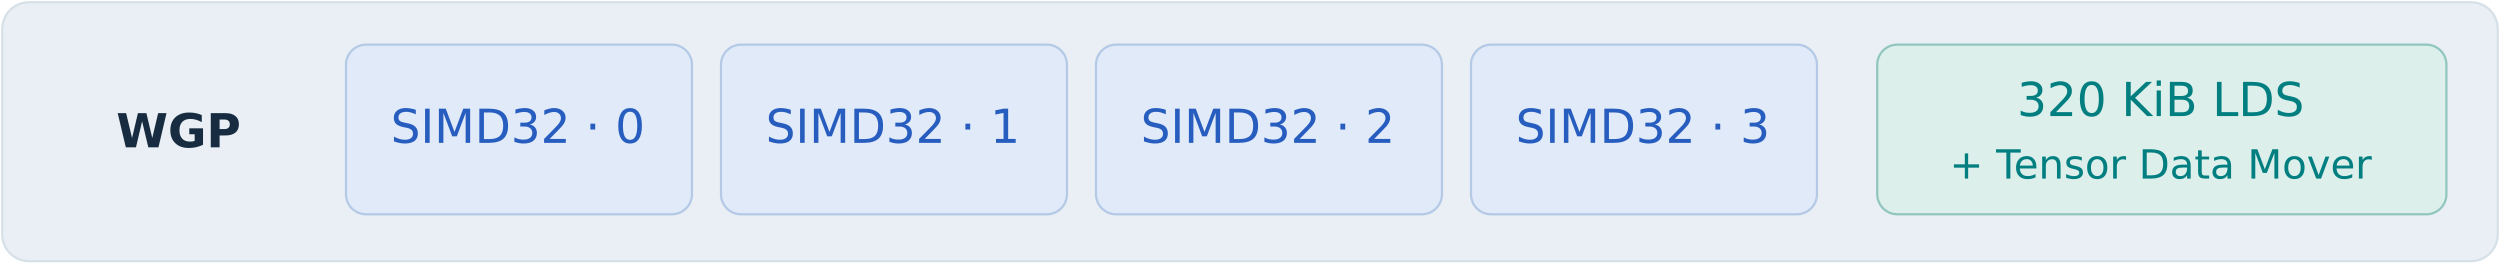
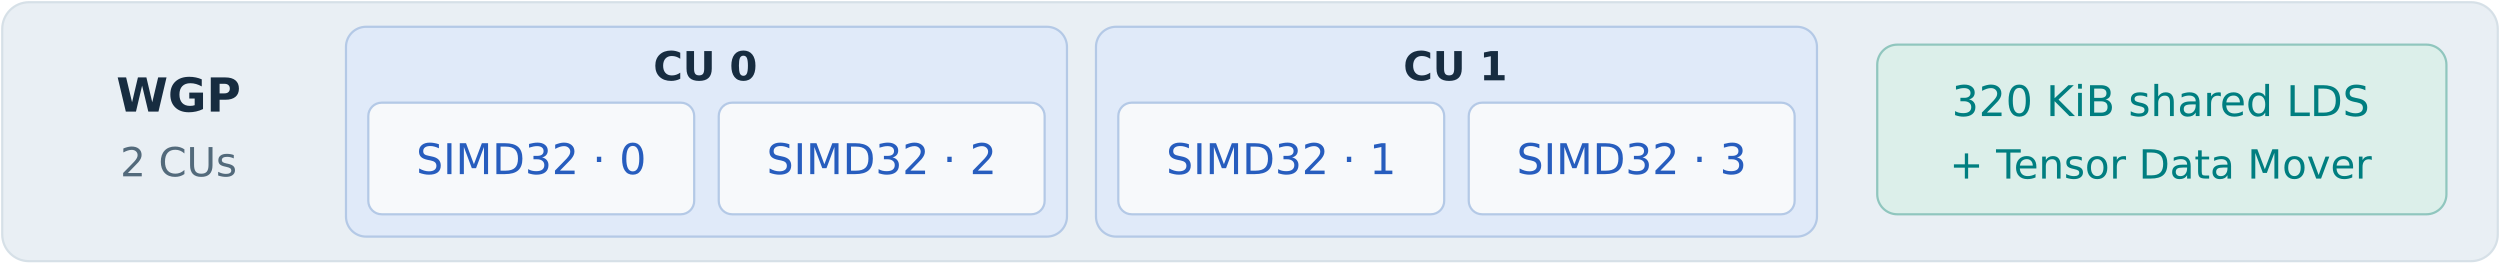
<svg xmlns="http://www.w3.org/2000/svg" width="1120" height="118" viewBox="0 0 1120 118">
  <g font-family="DejaVu Sans, sans-serif" font-size="21" text-anchor="middle">
    <rect x="1" y="1" width="1118" height="116" rx="12" fill="#e9eff4" stroke="#d6e0e7" />
-     <text x="80" y="66" fill="#172c40" font-weight="bold">WGP</text>
+     <text x="80" y="50" fill="#172c40" font-weight="bold">WGP</text>
+     <text x="80" y="79" fill="#536a7b" font-size="18">2 CUs</text>
    <g fill="#e0eaf9" stroke="#b4c9e6">
-       <rect x="155" y="20" width="155" height="76" rx="9" />
-       <rect x="323" y="20" width="155" height="76" rx="9" />
-       <rect x="491" y="20" width="155" height="76" rx="9" />
-       <rect x="659" y="20" width="155" height="76" rx="9" />
+       <rect x="155" y="12" width="323" height="94" rx="9" />
+       <rect x="491" y="12" width="323" height="94" rx="9" />
    </g>
-     <g fill="#275dbe">
-       <text x="232" y="64">SIMD32 · 0</text>
-       <text x="400" y="64">SIMD32 · 1</text>
-       <text x="568" y="64">SIMD32 · 2</text>
-       <text x="736" y="64">SIMD32 · 3</text>
+     <g fill="#172c40" font-size="18" font-weight="bold">
+       <text x="316" y="36">CU 0</text>
+       <text x="652" y="36">CU 1</text>
+     </g>
+     <g fill="#f7f9fb" stroke="#b4c9e6">
+       <rect x="165" y="46" width="146" height="50" rx="6" />
+       <rect x="322" y="46" width="146" height="50" rx="6" />
+       <rect x="501" y="46" width="146" height="50" rx="6" />
+       <rect x="658" y="46" width="146" height="50" rx="6" />
+     </g>
+     <g fill="#275dbe" font-size="19">
+       <text x="238" y="78">SIMD32 · 0</text>
+       <text x="395" y="78">SIMD32 · 2</text>
+       <text x="574" y="78">SIMD32 · 1</text>
+       <text x="731" y="78">SIMD32 · 3</text>
    </g>
    <rect x="841" y="20" width="255" height="76" rx="9" fill="#dcefea" stroke="#90c6be" />
-     <text x="968" y="52" fill="#007e80">320 KiB LDS</text>
+     <text x="968" y="52" fill="#007e80" font-size="19">320 KiB shared LDS</text>
    <text x="968" y="80" fill="#007e80" font-size="18">+ Tensor Data Mover</text>
  </g>
</svg>
